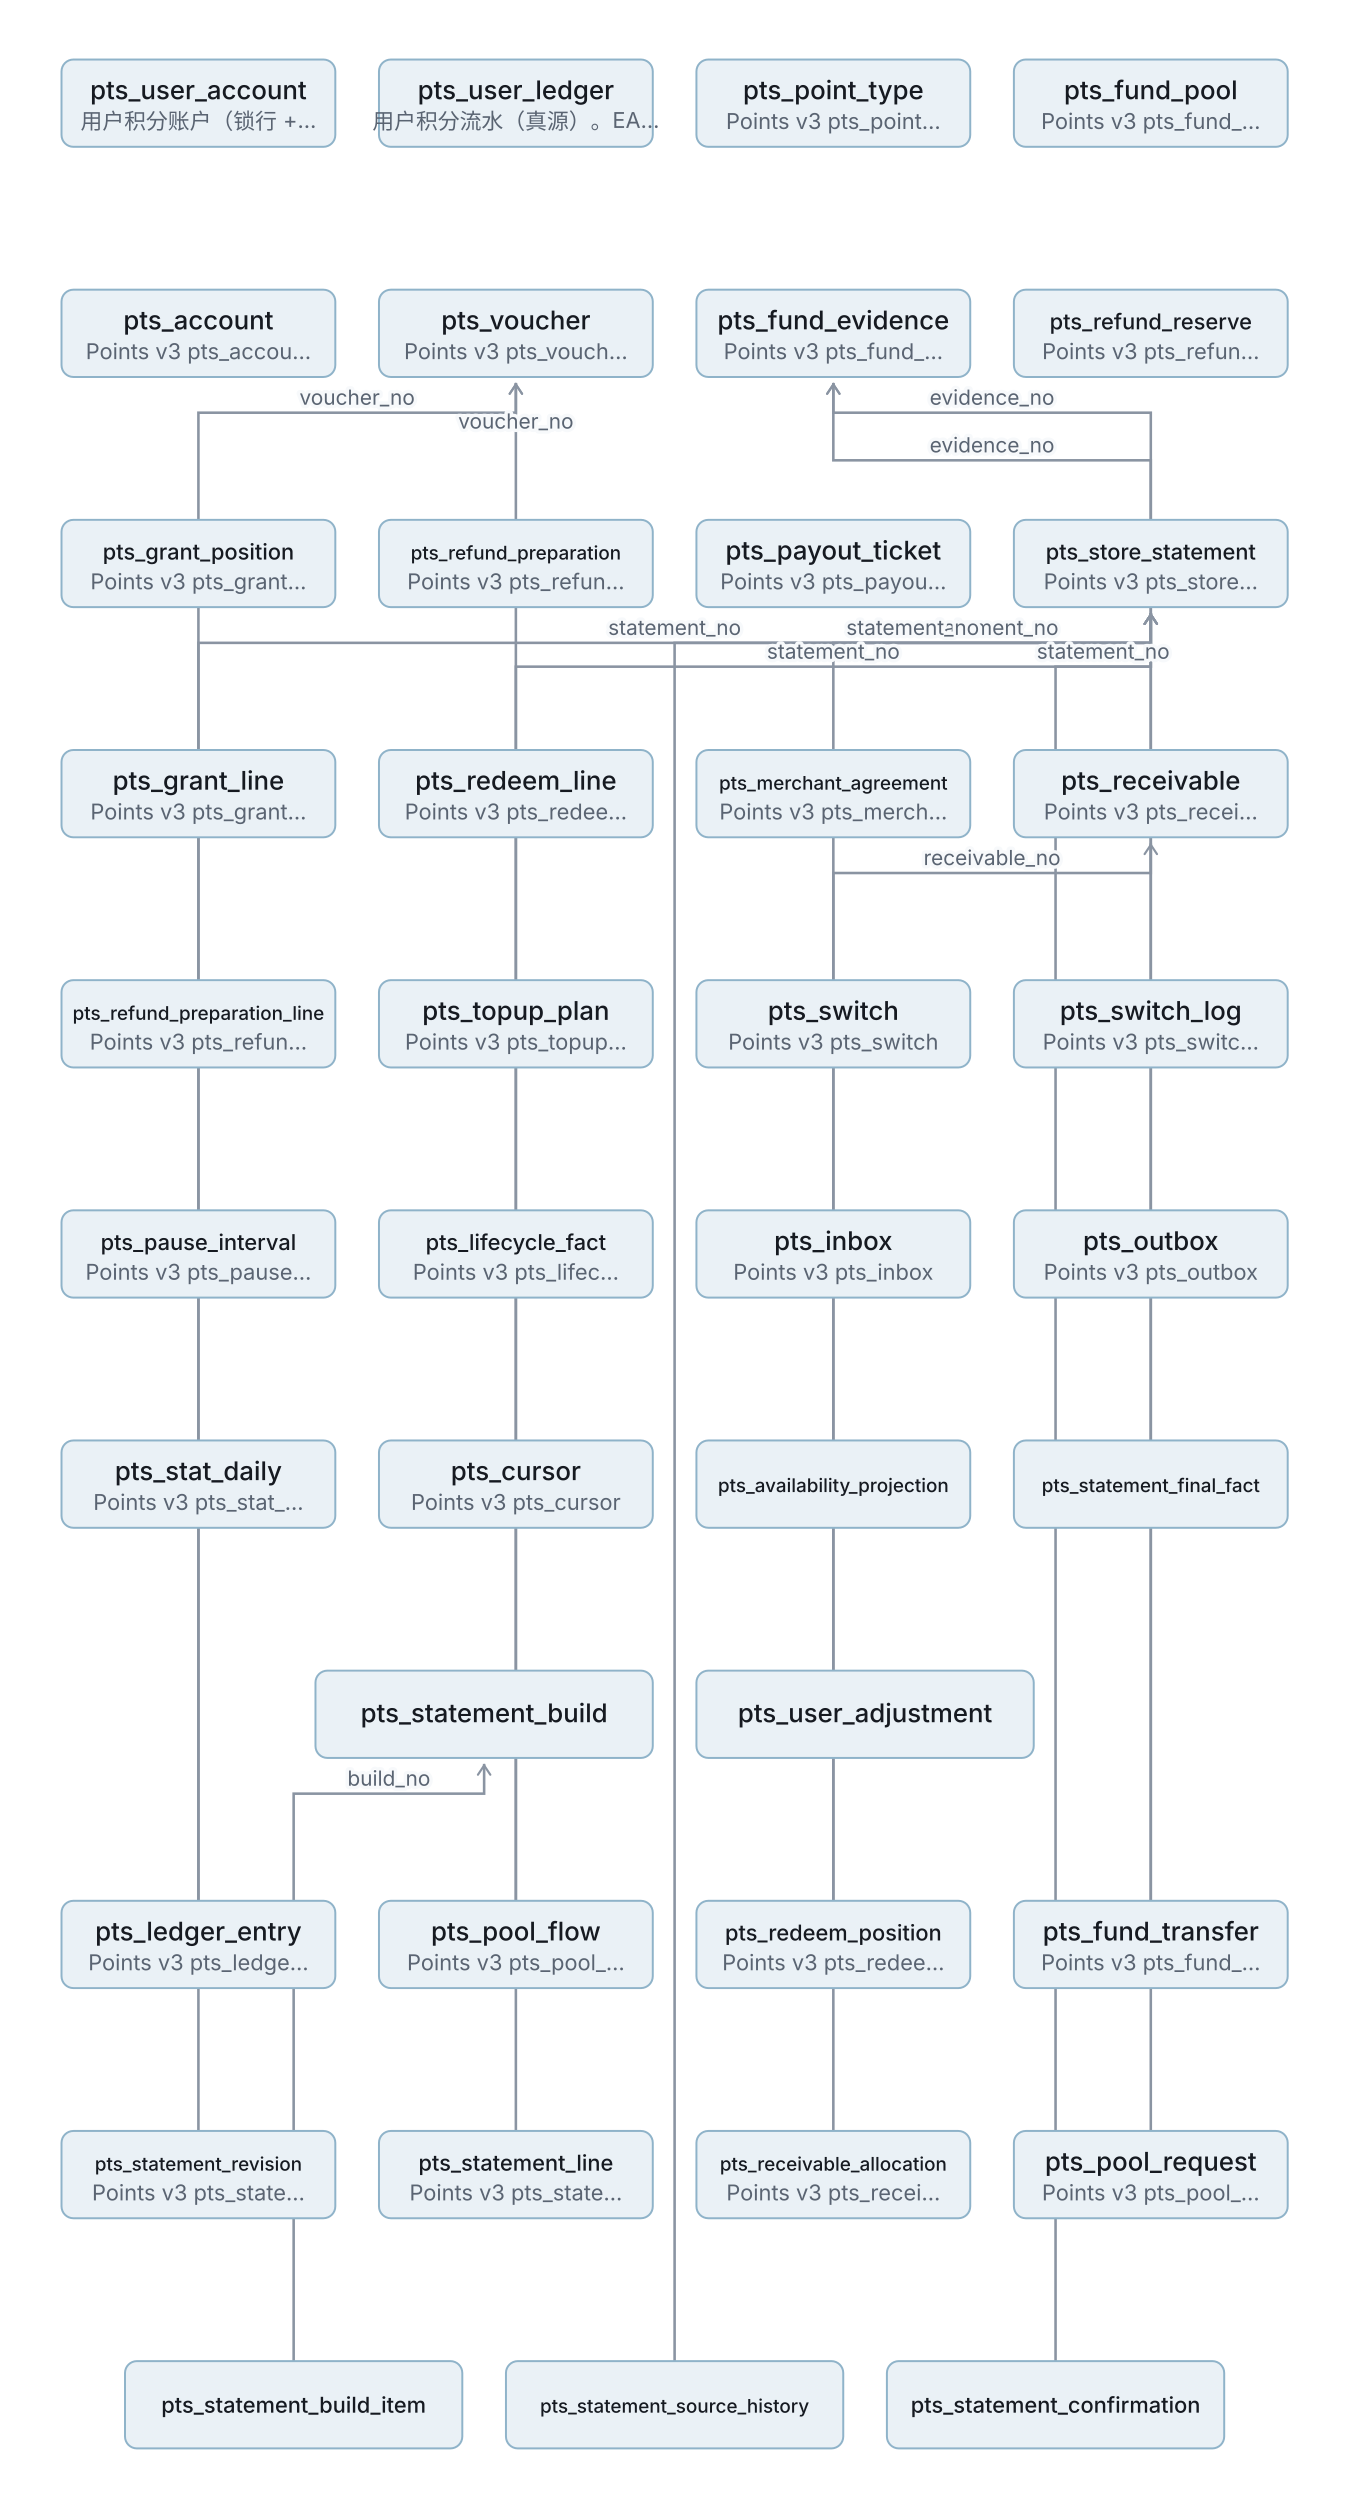
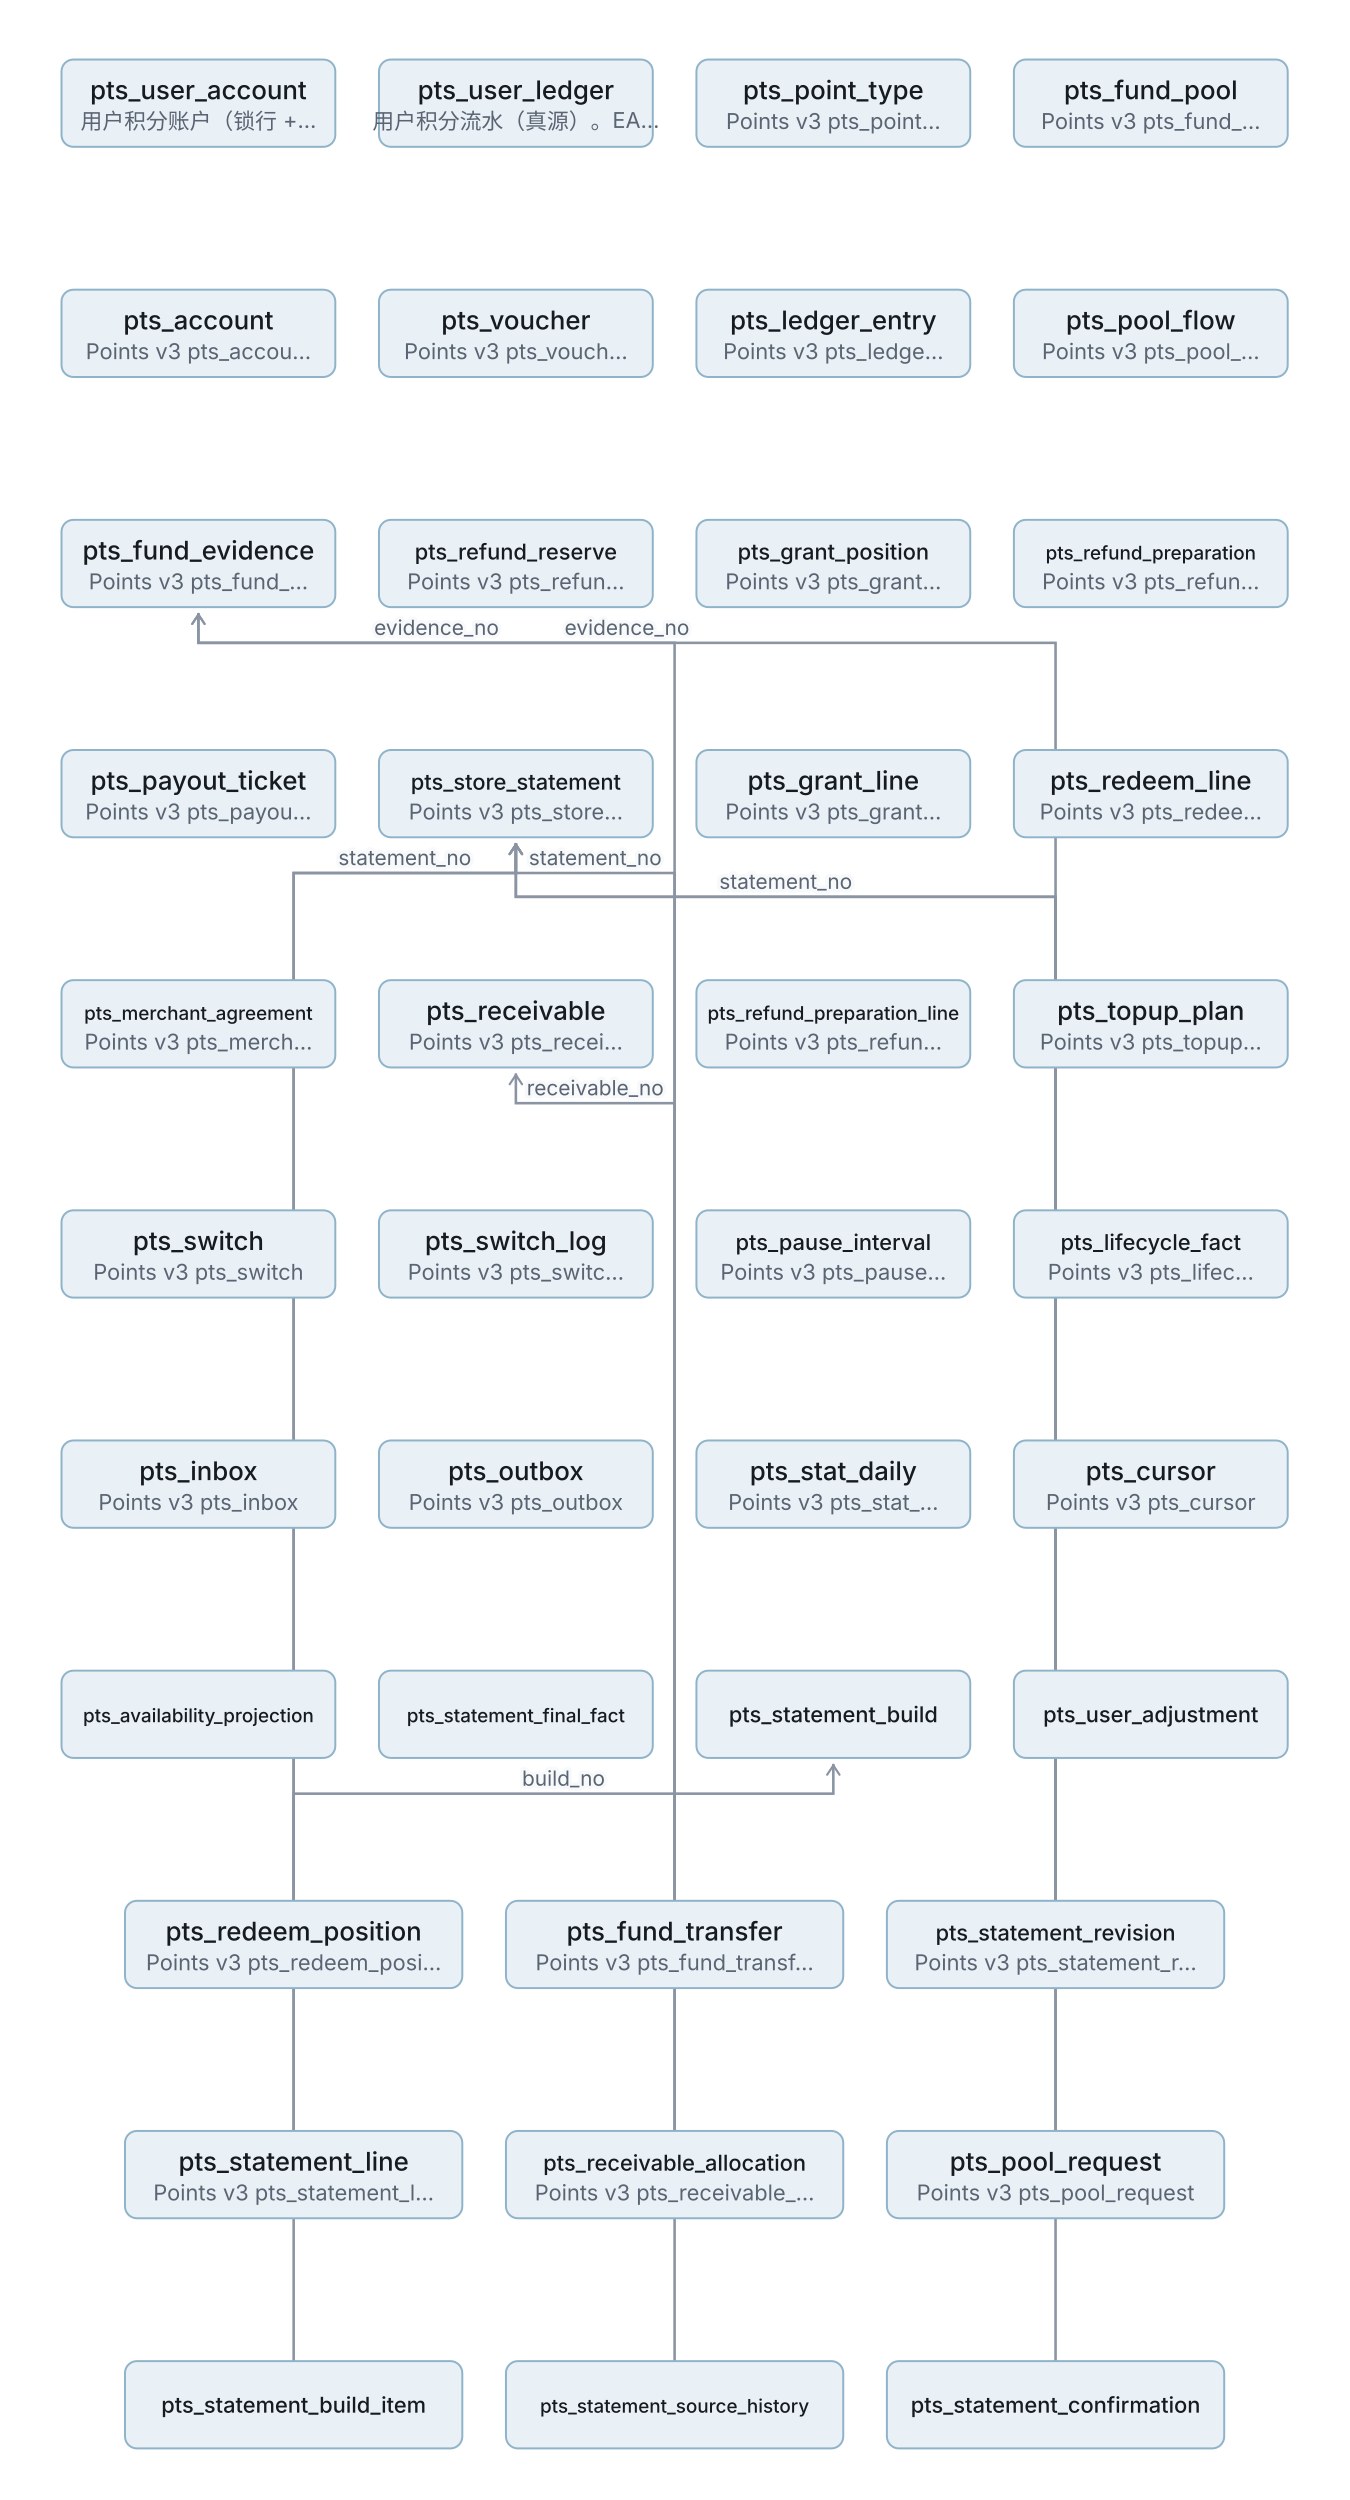
<svg xmlns="http://www.w3.org/2000/svg" width="680" height="1260" viewBox="0 0 680 1260" role="img" font-family="system-ui,-apple-system,'PingFang SC',sans-serif">
  <defs>
    <marker id="a" viewBox="0 0 10 10" refX="9" refY="5" markerWidth="6" markerHeight="6" orient="auto-start-reverse">
      <path d="M2 1L8 5L2 9" fill="none" stroke="#8A94A2" stroke-width="1.4" stroke-linecap="round" />
    </marker>
    <style>.n{font-weight:500;fill:#161A21}.s{font-size:11px;fill:#5A6472}
.l{font-size:10.5px;fill:#5A6472;paint-order:stroke;stroke:#F7F9FB;stroke-width:3.5;stroke-linejoin:round}.b{font-size:11px;fill:#5A6472;letter-spacing:.1em}
.ar{stroke:#8A94A2;stroke-width:1.3;fill:none}</style>
  </defs>
-   <path class="ar" d="M100 958 L100 208 L260 208 L260 193" marker-end="url(#a)" />
-   <path class="ar" d="M260 958 L260 220 L260 220 L260 193" marker-end="url(#a)" />
-   <path class="ar" d="M420 958 L420 324 L580 324 L580 309" marker-end="url(#a)" />
-   <path class="ar" d="M580 958 L580 232 L420 232 L420 193" marker-end="url(#a)" />
-   <path class="ar" d="M100 1074 L100 324 L580 324 L580 309" marker-end="url(#a)" />
-   <path class="ar" d="M260 1074 L260 336 L580 336 L580 309" marker-end="url(#a)" />
-   <path class="ar" d="M420 1074 L420 440 L580 440 L580 425" marker-end="url(#a)" />
-   <path class="ar" d="M580 1074 L580 208 L420 208 L420 193" marker-end="url(#a)" />
-   <path class="ar" d="M148 1190 L148 904 L244 904 L244 889" marker-end="url(#a)" />
-   <path class="ar" d="M340 1190 L340 324 L580 324 L580 309" marker-end="url(#a)" />
-   <path class="ar" d="M532 1190 L532 336 L580 336 L580 309" marker-end="url(#a)" />
+   <path class="ar" d="M148 958 L148 440 L260 440 L260 425" marker-end="url(#a)" />
+   <path class="ar" d="M340 958 L340 324 L100 324 L100 309" marker-end="url(#a)" />
+   <path class="ar" d="M532 958 L532 452 L260 452 L260 425" marker-end="url(#a)" />
+   <path class="ar" d="M148 1074 L148 440 L260 440 L260 425" marker-end="url(#a)" />
+   <path class="ar" d="M340 1074 L340 556 L260 556 L260 541" marker-end="url(#a)" />
+   <path class="ar" d="M532 1074 L532 324 L100 324 L100 309" marker-end="url(#a)" />
+   <path class="ar" d="M148 1190 L148 904 L420 904 L420 889" marker-end="url(#a)" />
+   <path class="ar" d="M340 1190 L340 440 L260 440 L260 425" marker-end="url(#a)" />
+   <path class="ar" d="M532 1190 L532 452 L260 452 L260 425" marker-end="url(#a)" />
  <rect x="31" y="30" width="138" height="44" rx="6" fill="#EAF1F6" stroke="#8FB3C9" />
  <text class="n" x="100" y="50" text-anchor="middle" font-size="13">pts_user_account</text>
  <text class="s" x="100" y="65" text-anchor="middle">用户积分账户（锁行 +…</text>
  <rect x="191" y="30" width="138" height="44" rx="6" fill="#EAF1F6" stroke="#8FB3C9" />
  <text class="n" x="260" y="50" text-anchor="middle" font-size="13">pts_user_ledger</text>
  <text class="s" x="260" y="65" text-anchor="middle">用户积分流水（真源）。EA…</text>
  <rect x="351" y="30" width="138" height="44" rx="6" fill="#EAF1F6" stroke="#8FB3C9" />
  <text class="n" x="420" y="50" text-anchor="middle" font-size="13">pts_point_type</text>
  <text class="s" x="420" y="65" text-anchor="middle">Points v3 pts_point…</text>
  <rect x="511" y="30" width="138" height="44" rx="6" fill="#EAF1F6" stroke="#8FB3C9" />
  <text class="n" x="580" y="50" text-anchor="middle" font-size="13">pts_fund_pool</text>
  <text class="s" x="580" y="65" text-anchor="middle">Points v3 pts_fund_…</text>
  <rect x="31" y="146" width="138" height="44" rx="6" fill="#EAF1F6" stroke="#8FB3C9" />
  <text class="n" x="100" y="166" text-anchor="middle" font-size="13">pts_account</text>
  <text class="s" x="100" y="181" text-anchor="middle">Points v3 pts_accou…</text>
  <rect x="191" y="146" width="138" height="44" rx="6" fill="#EAF1F6" stroke="#8FB3C9" />
  <text class="n" x="260" y="166" text-anchor="middle" font-size="13">pts_voucher</text>
  <text class="s" x="260" y="181" text-anchor="middle">Points v3 pts_vouch…</text>
  <rect x="351" y="146" width="138" height="44" rx="6" fill="#EAF1F6" stroke="#8FB3C9" />
-   <text class="n" x="420" y="166" text-anchor="middle" font-size="13">pts_fund_evidence</text>
-   <text class="s" x="420" y="181" text-anchor="middle">Points v3 pts_fund_…</text>
+   <text class="n" x="420" y="166" text-anchor="middle" font-size="13">pts_ledger_entry</text>
+   <text class="s" x="420" y="181" text-anchor="middle">Points v3 pts_ledge…</text>
  <rect x="511" y="146" width="138" height="44" rx="6" fill="#EAF1F6" stroke="#8FB3C9" />
-   <text class="n" x="580" y="166" text-anchor="middle" font-size="11">pts_refund_reserve</text>
-   <text class="s" x="580" y="181" text-anchor="middle">Points v3 pts_refun…</text>
+   <text class="n" x="580" y="166" text-anchor="middle" font-size="13">pts_pool_flow</text>
+   <text class="s" x="580" y="181" text-anchor="middle">Points v3 pts_pool_…</text>
  <rect x="31" y="262" width="138" height="44" rx="6" fill="#EAF1F6" stroke="#8FB3C9" />
-   <text class="n" x="100" y="282" text-anchor="middle" font-size="11">pts_grant_position</text>
-   <text class="s" x="100" y="297" text-anchor="middle">Points v3 pts_grant…</text>
+   <text class="n" x="100" y="282" text-anchor="middle" font-size="13">pts_fund_evidence</text>
+   <text class="s" x="100" y="297" text-anchor="middle">Points v3 pts_fund_…</text>
  <rect x="191" y="262" width="138" height="44" rx="6" fill="#EAF1F6" stroke="#8FB3C9" />
-   <text class="n" x="260" y="282" text-anchor="middle" font-size="9.5">pts_refund_preparation</text>
+   <text class="n" x="260" y="282" text-anchor="middle" font-size="11">pts_refund_reserve</text>
  <text class="s" x="260" y="297" text-anchor="middle">Points v3 pts_refun…</text>
  <rect x="351" y="262" width="138" height="44" rx="6" fill="#EAF1F6" stroke="#8FB3C9" />
-   <text class="n" x="420" y="282" text-anchor="middle" font-size="13">pts_payout_ticket</text>
-   <text class="s" x="420" y="297" text-anchor="middle">Points v3 pts_payou…</text>
+   <text class="n" x="420" y="282" text-anchor="middle" font-size="11">pts_grant_position</text>
+   <text class="s" x="420" y="297" text-anchor="middle">Points v3 pts_grant…</text>
  <rect x="511" y="262" width="138" height="44" rx="6" fill="#EAF1F6" stroke="#8FB3C9" />
-   <text class="n" x="580" y="282" text-anchor="middle" font-size="11">pts_store_statement</text>
-   <text class="s" x="580" y="297" text-anchor="middle">Points v3 pts_store…</text>
+   <text class="n" x="580" y="282" text-anchor="middle" font-size="9.5">pts_refund_preparation</text>
+   <text class="s" x="580" y="297" text-anchor="middle">Points v3 pts_refun…</text>
  <rect x="31" y="378" width="138" height="44" rx="6" fill="#EAF1F6" stroke="#8FB3C9" />
-   <text class="n" x="100" y="398" text-anchor="middle" font-size="13">pts_grant_line</text>
-   <text class="s" x="100" y="413" text-anchor="middle">Points v3 pts_grant…</text>
+   <text class="n" x="100" y="398" text-anchor="middle" font-size="13">pts_payout_ticket</text>
+   <text class="s" x="100" y="413" text-anchor="middle">Points v3 pts_payou…</text>
  <rect x="191" y="378" width="138" height="44" rx="6" fill="#EAF1F6" stroke="#8FB3C9" />
-   <text class="n" x="260" y="398" text-anchor="middle" font-size="13">pts_redeem_line</text>
-   <text class="s" x="260" y="413" text-anchor="middle">Points v3 pts_redee…</text>
+   <text class="n" x="260" y="398" text-anchor="middle" font-size="11">pts_store_statement</text>
+   <text class="s" x="260" y="413" text-anchor="middle">Points v3 pts_store…</text>
  <rect x="351" y="378" width="138" height="44" rx="6" fill="#EAF1F6" stroke="#8FB3C9" />
-   <text class="n" x="420" y="398" text-anchor="middle" font-size="9.5">pts_merchant_agreement</text>
-   <text class="s" x="420" y="413" text-anchor="middle">Points v3 pts_merch…</text>
+   <text class="n" x="420" y="398" text-anchor="middle" font-size="13">pts_grant_line</text>
+   <text class="s" x="420" y="413" text-anchor="middle">Points v3 pts_grant…</text>
  <rect x="511" y="378" width="138" height="44" rx="6" fill="#EAF1F6" stroke="#8FB3C9" />
-   <text class="n" x="580" y="398" text-anchor="middle" font-size="13">pts_receivable</text>
-   <text class="s" x="580" y="413" text-anchor="middle">Points v3 pts_recei…</text>
+   <text class="n" x="580" y="398" text-anchor="middle" font-size="13">pts_redeem_line</text>
+   <text class="s" x="580" y="413" text-anchor="middle">Points v3 pts_redee…</text>
  <rect x="31" y="494" width="138" height="44" rx="6" fill="#EAF1F6" stroke="#8FB3C9" />
-   <text class="n" x="100" y="514" text-anchor="middle" font-size="9.5">pts_refund_preparation_line</text>
-   <text class="s" x="100" y="529" text-anchor="middle">Points v3 pts_refun…</text>
+   <text class="n" x="100" y="514" text-anchor="middle" font-size="9.5">pts_merchant_agreement</text>
+   <text class="s" x="100" y="529" text-anchor="middle">Points v3 pts_merch…</text>
  <rect x="191" y="494" width="138" height="44" rx="6" fill="#EAF1F6" stroke="#8FB3C9" />
-   <text class="n" x="260" y="514" text-anchor="middle" font-size="13">pts_topup_plan</text>
-   <text class="s" x="260" y="529" text-anchor="middle">Points v3 pts_topup…</text>
+   <text class="n" x="260" y="514" text-anchor="middle" font-size="13">pts_receivable</text>
+   <text class="s" x="260" y="529" text-anchor="middle">Points v3 pts_recei…</text>
  <rect x="351" y="494" width="138" height="44" rx="6" fill="#EAF1F6" stroke="#8FB3C9" />
-   <text class="n" x="420" y="514" text-anchor="middle" font-size="13">pts_switch</text>
-   <text class="s" x="420" y="529" text-anchor="middle">Points v3 pts_switch</text>
+   <text class="n" x="420" y="514" text-anchor="middle" font-size="9.5">pts_refund_preparation_line</text>
+   <text class="s" x="420" y="529" text-anchor="middle">Points v3 pts_refun…</text>
  <rect x="511" y="494" width="138" height="44" rx="6" fill="#EAF1F6" stroke="#8FB3C9" />
-   <text class="n" x="580" y="514" text-anchor="middle" font-size="13">pts_switch_log</text>
-   <text class="s" x="580" y="529" text-anchor="middle">Points v3 pts_switc…</text>
+   <text class="n" x="580" y="514" text-anchor="middle" font-size="13">pts_topup_plan</text>
+   <text class="s" x="580" y="529" text-anchor="middle">Points v3 pts_topup…</text>
  <rect x="31" y="610" width="138" height="44" rx="6" fill="#EAF1F6" stroke="#8FB3C9" />
-   <text class="n" x="100" y="630" text-anchor="middle" font-size="11">pts_pause_interval</text>
-   <text class="s" x="100" y="645" text-anchor="middle">Points v3 pts_pause…</text>
+   <text class="n" x="100" y="630" text-anchor="middle" font-size="13">pts_switch</text>
+   <text class="s" x="100" y="645" text-anchor="middle">Points v3 pts_switch</text>
  <rect x="191" y="610" width="138" height="44" rx="6" fill="#EAF1F6" stroke="#8FB3C9" />
-   <text class="n" x="260" y="630" text-anchor="middle" font-size="11">pts_lifecycle_fact</text>
-   <text class="s" x="260" y="645" text-anchor="middle">Points v3 pts_lifec…</text>
+   <text class="n" x="260" y="630" text-anchor="middle" font-size="13">pts_switch_log</text>
+   <text class="s" x="260" y="645" text-anchor="middle">Points v3 pts_switc…</text>
  <rect x="351" y="610" width="138" height="44" rx="6" fill="#EAF1F6" stroke="#8FB3C9" />
-   <text class="n" x="420" y="630" text-anchor="middle" font-size="13">pts_inbox</text>
-   <text class="s" x="420" y="645" text-anchor="middle">Points v3 pts_inbox</text>
+   <text class="n" x="420" y="630" text-anchor="middle" font-size="11">pts_pause_interval</text>
+   <text class="s" x="420" y="645" text-anchor="middle">Points v3 pts_pause…</text>
  <rect x="511" y="610" width="138" height="44" rx="6" fill="#EAF1F6" stroke="#8FB3C9" />
-   <text class="n" x="580" y="630" text-anchor="middle" font-size="13">pts_outbox</text>
-   <text class="s" x="580" y="645" text-anchor="middle">Points v3 pts_outbox</text>
+   <text class="n" x="580" y="630" text-anchor="middle" font-size="11">pts_lifecycle_fact</text>
+   <text class="s" x="580" y="645" text-anchor="middle">Points v3 pts_lifec…</text>
  <rect x="31" y="726" width="138" height="44" rx="6" fill="#EAF1F6" stroke="#8FB3C9" />
-   <text class="n" x="100" y="746" text-anchor="middle" font-size="13">pts_stat_daily</text>
-   <text class="s" x="100" y="761" text-anchor="middle">Points v3 pts_stat_…</text>
+   <text class="n" x="100" y="746" text-anchor="middle" font-size="13">pts_inbox</text>
+   <text class="s" x="100" y="761" text-anchor="middle">Points v3 pts_inbox</text>
  <rect x="191" y="726" width="138" height="44" rx="6" fill="#EAF1F6" stroke="#8FB3C9" />
-   <text class="n" x="260" y="746" text-anchor="middle" font-size="13">pts_cursor</text>
-   <text class="s" x="260" y="761" text-anchor="middle">Points v3 pts_cursor</text>
+   <text class="n" x="260" y="746" text-anchor="middle" font-size="13">pts_outbox</text>
+   <text class="s" x="260" y="761" text-anchor="middle">Points v3 pts_outbox</text>
  <rect x="351" y="726" width="138" height="44" rx="6" fill="#EAF1F6" stroke="#8FB3C9" />
-   <text class="n" x="420" y="752" text-anchor="middle" font-size="9.5">pts_availability_projection</text>
+   <text class="n" x="420" y="746" text-anchor="middle" font-size="13">pts_stat_daily</text>
+   <text class="s" x="420" y="761" text-anchor="middle">Points v3 pts_stat_…</text>
  <rect x="511" y="726" width="138" height="44" rx="6" fill="#EAF1F6" stroke="#8FB3C9" />
-   <text class="n" x="580" y="752" text-anchor="middle" font-size="9.5">pts_statement_final_fact</text>
-   <rect x="159" y="842" width="170" height="44" rx="6" fill="#EAF1F6" stroke="#8FB3C9" />
-   <text class="n" x="244" y="868" text-anchor="middle" font-size="13">pts_statement_build</text>
-   <rect x="351" y="842" width="170" height="44" rx="6" fill="#EAF1F6" stroke="#8FB3C9" />
-   <text class="n" x="436" y="868" text-anchor="middle" font-size="13">pts_user_adjustment</text>
-   <rect x="31" y="958" width="138" height="44" rx="6" fill="#EAF1F6" stroke="#8FB3C9" />
-   <text class="n" x="100" y="978" text-anchor="middle" font-size="13">pts_ledger_entry</text>
-   <text class="s" x="100" y="993" text-anchor="middle">Points v3 pts_ledge…</text>
-   <rect x="191" y="958" width="138" height="44" rx="6" fill="#EAF1F6" stroke="#8FB3C9" />
-   <text class="n" x="260" y="978" text-anchor="middle" font-size="13">pts_pool_flow</text>
-   <text class="s" x="260" y="993" text-anchor="middle">Points v3 pts_pool_…</text>
-   <rect x="351" y="958" width="138" height="44" rx="6" fill="#EAF1F6" stroke="#8FB3C9" />
-   <text class="n" x="420" y="978" text-anchor="middle" font-size="11">pts_redeem_position</text>
-   <text class="s" x="420" y="993" text-anchor="middle">Points v3 pts_redee…</text>
-   <rect x="511" y="958" width="138" height="44" rx="6" fill="#EAF1F6" stroke="#8FB3C9" />
-   <text class="n" x="580" y="978" text-anchor="middle" font-size="13">pts_fund_transfer</text>
-   <text class="s" x="580" y="993" text-anchor="middle">Points v3 pts_fund_…</text>
-   <rect x="31" y="1074" width="138" height="44" rx="6" fill="#EAF1F6" stroke="#8FB3C9" />
-   <text class="n" x="100" y="1094" text-anchor="middle" font-size="9.5">pts_statement_revision</text>
-   <text class="s" x="100" y="1109" text-anchor="middle">Points v3 pts_state…</text>
-   <rect x="191" y="1074" width="138" height="44" rx="6" fill="#EAF1F6" stroke="#8FB3C9" />
-   <text class="n" x="260" y="1094" text-anchor="middle" font-size="11">pts_statement_line</text>
-   <text class="s" x="260" y="1109" text-anchor="middle">Points v3 pts_state…</text>
-   <rect x="351" y="1074" width="138" height="44" rx="6" fill="#EAF1F6" stroke="#8FB3C9" />
-   <text class="n" x="420" y="1094" text-anchor="middle" font-size="9.5">pts_receivable_allocation</text>
-   <text class="s" x="420" y="1109" text-anchor="middle">Points v3 pts_recei…</text>
-   <rect x="511" y="1074" width="138" height="44" rx="6" fill="#EAF1F6" stroke="#8FB3C9" />
-   <text class="n" x="580" y="1094" text-anchor="middle" font-size="13">pts_pool_request</text>
-   <text class="s" x="580" y="1109" text-anchor="middle">Points v3 pts_pool_…</text>
+   <text class="n" x="580" y="746" text-anchor="middle" font-size="13">pts_cursor</text>
+   <text class="s" x="580" y="761" text-anchor="middle">Points v3 pts_cursor</text>
+   <rect x="31" y="842" width="138" height="44" rx="6" fill="#EAF1F6" stroke="#8FB3C9" />
+   <text class="n" x="100" y="868" text-anchor="middle" font-size="9.5">pts_availability_projection</text>
+   <rect x="191" y="842" width="138" height="44" rx="6" fill="#EAF1F6" stroke="#8FB3C9" />
+   <text class="n" x="260" y="868" text-anchor="middle" font-size="9.5">pts_statement_final_fact</text>
+   <rect x="351" y="842" width="138" height="44" rx="6" fill="#EAF1F6" stroke="#8FB3C9" />
+   <text class="n" x="420" y="868" text-anchor="middle" font-size="11">pts_statement_build</text>
+   <rect x="511" y="842" width="138" height="44" rx="6" fill="#EAF1F6" stroke="#8FB3C9" />
+   <text class="n" x="580" y="868" text-anchor="middle" font-size="11">pts_user_adjustment</text>
+   <rect x="63" y="958" width="170" height="44" rx="6" fill="#EAF1F6" stroke="#8FB3C9" />
+   <text class="n" x="148" y="978" text-anchor="middle" font-size="13">pts_redeem_position</text>
+   <text class="s" x="148" y="993" text-anchor="middle">Points v3 pts_redeem_posi…</text>
+   <rect x="255" y="958" width="170" height="44" rx="6" fill="#EAF1F6" stroke="#8FB3C9" />
+   <text class="n" x="340" y="978" text-anchor="middle" font-size="13">pts_fund_transfer</text>
+   <text class="s" x="340" y="993" text-anchor="middle">Points v3 pts_fund_transf…</text>
+   <rect x="447" y="958" width="170" height="44" rx="6" fill="#EAF1F6" stroke="#8FB3C9" />
+   <text class="n" x="532" y="978" text-anchor="middle" font-size="11">pts_statement_revision</text>
+   <text class="s" x="532" y="993" text-anchor="middle">Points v3 pts_statement_r…</text>
+   <rect x="63" y="1074" width="170" height="44" rx="6" fill="#EAF1F6" stroke="#8FB3C9" />
+   <text class="n" x="148" y="1094" text-anchor="middle" font-size="13">pts_statement_line</text>
+   <text class="s" x="148" y="1109" text-anchor="middle">Points v3 pts_statement_l…</text>
+   <rect x="255" y="1074" width="170" height="44" rx="6" fill="#EAF1F6" stroke="#8FB3C9" />
+   <text class="n" x="340" y="1094" text-anchor="middle" font-size="11">pts_receivable_allocation</text>
+   <text class="s" x="340" y="1109" text-anchor="middle">Points v3 pts_receivable_…</text>
+   <rect x="447" y="1074" width="170" height="44" rx="6" fill="#EAF1F6" stroke="#8FB3C9" />
+   <text class="n" x="532" y="1094" text-anchor="middle" font-size="13">pts_pool_request</text>
+   <text class="s" x="532" y="1109" text-anchor="middle">Points v3 pts_pool_request</text>
  <rect x="63" y="1190" width="170" height="44" rx="6" fill="#EAF1F6" stroke="#8FB3C9" />
  <text class="n" x="148" y="1216" text-anchor="middle" font-size="11">pts_statement_build_item</text>
  <rect x="255" y="1190" width="170" height="44" rx="6" fill="#EAF1F6" stroke="#8FB3C9" />
  <text class="n" x="340" y="1216" text-anchor="middle" font-size="9.5">pts_statement_source_history</text>
  <rect x="447" y="1190" width="170" height="44" rx="6" fill="#EAF1F6" stroke="#8FB3C9" />
  <text class="n" x="532" y="1216" text-anchor="middle" font-size="11">pts_statement_confirmation</text>
-   <text class="l" x="180" y="204" text-anchor="middle">voucher_no</text>
-   <text class="l" x="260" y="216" text-anchor="middle">voucher_no</text>
-   <text class="l" x="500" y="320" text-anchor="middle">statement_no</text>
-   <text class="l" x="500" y="228" text-anchor="middle">evidence_no</text>
-   <text class="l" x="340" y="320" text-anchor="middle">statement_no</text>
-   <text class="l" x="420" y="332" text-anchor="middle">statement_no</text>
-   <text class="l" x="500" y="436" text-anchor="middle">receivable_no</text>
-   <text class="l" x="500" y="204" text-anchor="middle">evidence_no</text>
-   <text class="l" x="196" y="900" text-anchor="middle">build_no</text>
-   <text class="l" x="460" y="320" text-anchor="middle">statement_no</text>
-   <text class="l" x="556" y="332" text-anchor="middle">statement_no</text>
+   <text class="l" x="204" y="436" text-anchor="middle">statement_no</text>
+   <text class="l" x="220" y="320" text-anchor="middle">evidence_no</text>
+   <text class="l" x="396" y="448" text-anchor="middle">statement_no</text>
+   <text class="l" x="204" y="436" text-anchor="middle">statement_no</text>
+   <text class="l" x="300" y="552" text-anchor="middle">receivable_no</text>
+   <text class="l" x="316" y="320" text-anchor="middle">evidence_no</text>
+   <text class="l" x="284" y="900" text-anchor="middle">build_no</text>
+   <text class="l" x="300" y="436" text-anchor="middle">statement_no</text>
+   <text class="l" x="396" y="448" text-anchor="middle">statement_no</text>
</svg>
